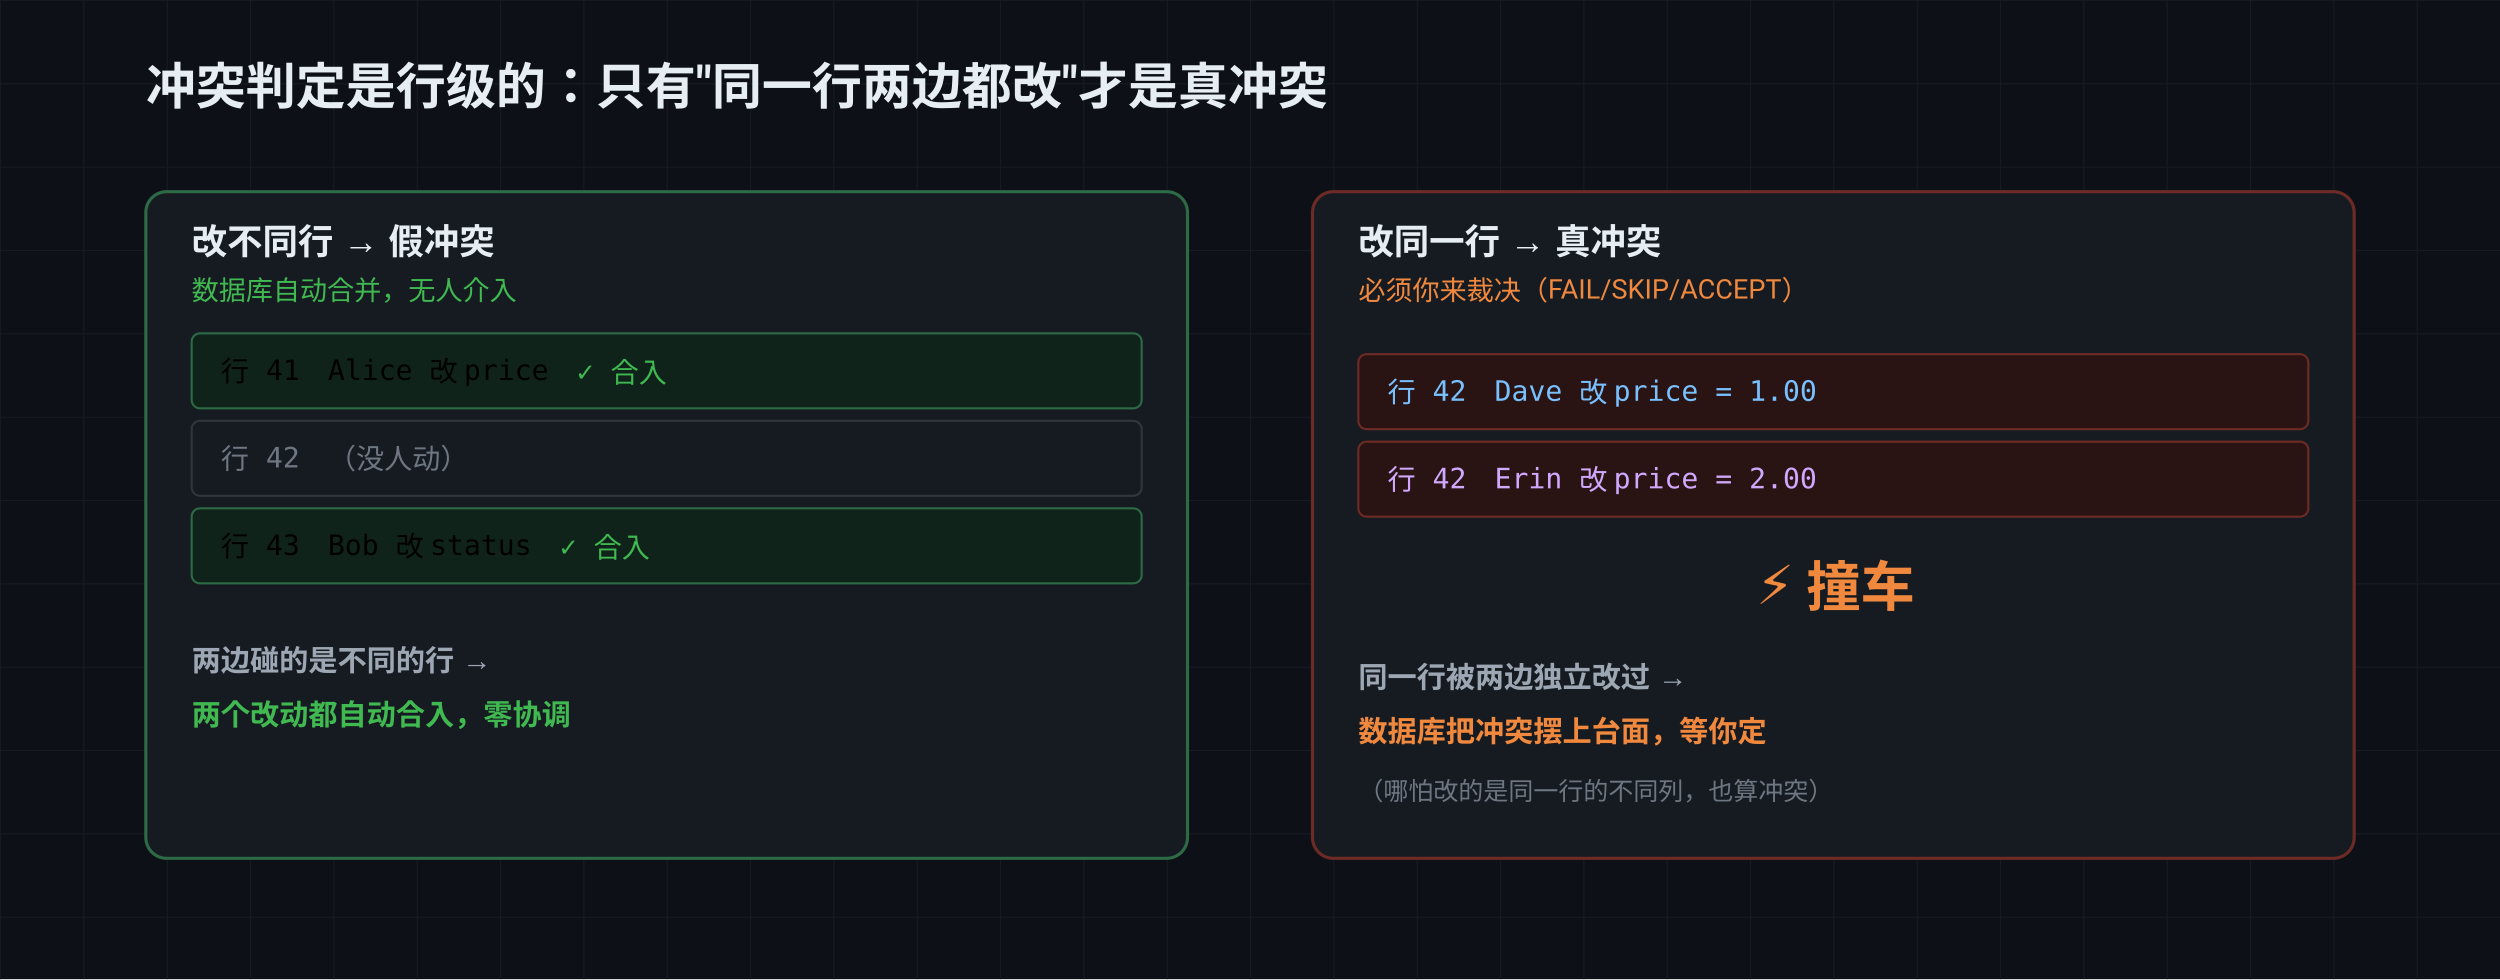
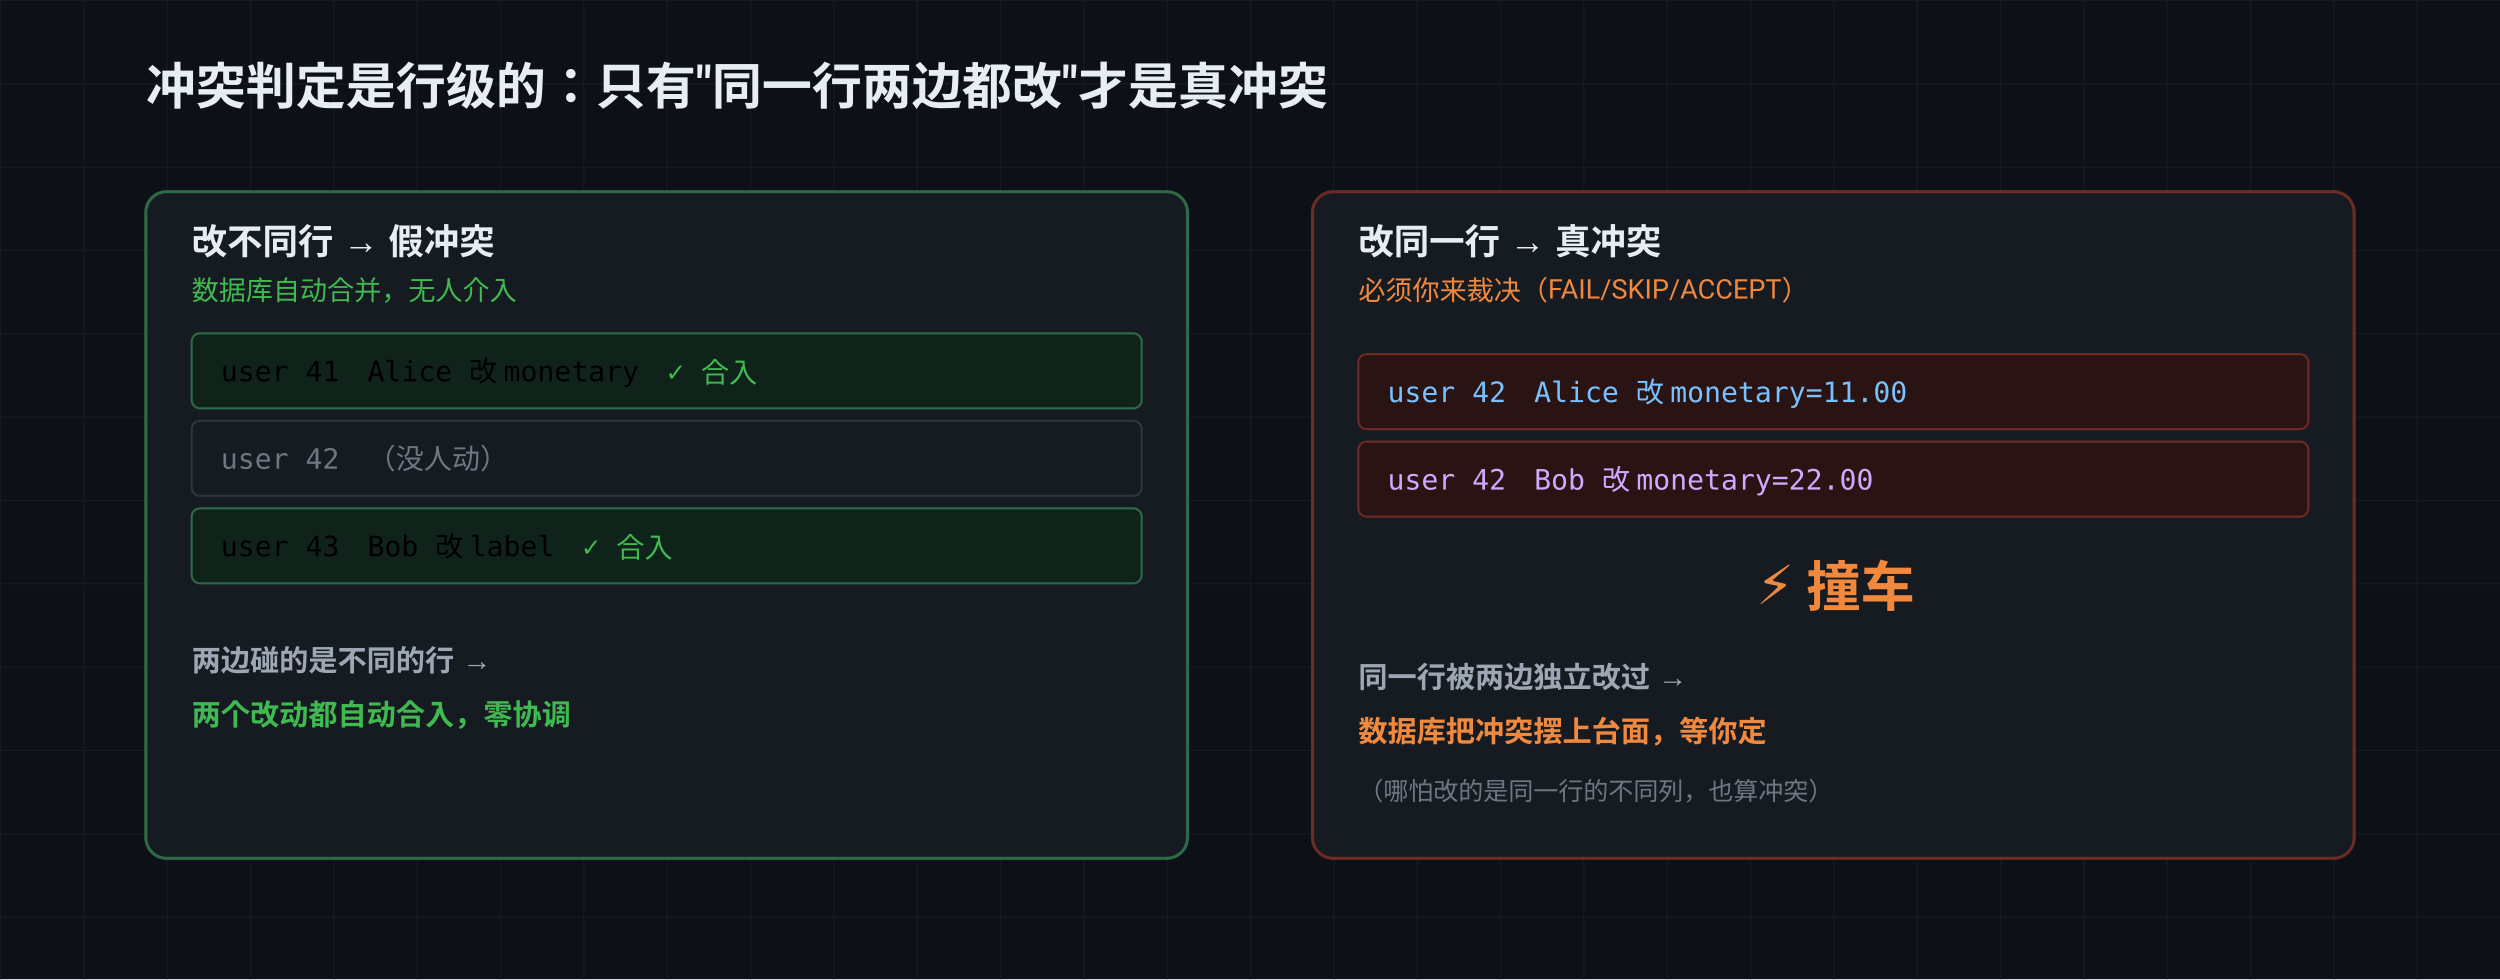
<svg xmlns="http://www.w3.org/2000/svg" viewBox="0 0 1200 470" font-family="-apple-system,'Segoe UI',Roboto,'PingFang SC','Microsoft YaHei',Arial,sans-serif">
  <defs>
    <pattern id="g" width="40" height="40" patternUnits="userSpaceOnUse">
      <path d="M40 0H0V40" fill="none" stroke="#161B22" stroke-width="1" />
    </pattern>
    <style>.mono{font-family:ui-monospace,'SF Mono',Menlo,Consolas,monospace;} .h{fill:#E6EDF3;} .m{fill:#9DA7B3;} .dim{fill:#6E7681;}</style>
  </defs>
  <rect width="1200" height="470" fill="#0D1117" />
  <rect width="1200" height="470" fill="url(#g)" />
  <text x="70" y="50" class="h" font-size="24" font-weight="700">冲突判定是行级的：只有"同一行两边都改"才是真冲突</text>
  <rect x="70" y="92" width="500" height="320" rx="10" fill="#161B22" stroke="#2D6A45" stroke-width="1.5" />
  <text x="92" y="122" class="h" font-size="17" font-weight="700">改不同行 → 假冲突</text>
  <text x="92" y="144" fill="#3FB950" font-size="13">数据库自动合并，无人介入</text>
  <g class="mono" font-size="13.5">
    <rect x="92" y="160" width="456" height="36" rx="4" fill="#10231A" stroke="#2D6A45" />
-     <text x="106" y="183">行 41　Alice 改 price　<tspan fill="#3FB950">✓ 合入</tspan>
+     <text x="106" y="183">user 41　Alice 改 monetary　<tspan fill="#3FB950">✓ 合入</tspan>
    </text>
    <rect x="92" y="202" width="456" height="36" rx="4" fill="#161B22" stroke="#30363D" />
-     <text x="106" y="225" class="dim">行 42　（没人动）</text>
+     <text x="106" y="225" class="dim">user 42　（没人动）</text>
    <rect x="92" y="244" width="456" height="36" rx="4" fill="#10231A" stroke="#2D6A45" />
-     <text x="106" y="267">行 43　Bob 改 status　<tspan fill="#3FB950">✓ 合入</tspan>
+     <text x="106" y="267">user 43　Bob 改 label　<tspan fill="#3FB950">✓ 合入</tspan>
    </text>
  </g>
  <text x="92" y="322" class="m" font-size="14" font-weight="700">两边碰的是不同的行 →</text>
  <text x="92" y="348" fill="#3FB950" font-size="14" font-weight="700">两个改动都自动合入，零协调</text>
  <rect x="630" y="92" width="500" height="320" rx="10" fill="#161B22" stroke="#6E2B25" stroke-width="1.5" />
  <text x="652" y="122" class="h" font-size="17" font-weight="700">改同一行 → 真冲突</text>
  <text x="652" y="144" fill="#F0883E" font-size="13">必须你来裁决（FAIL/SKIP/ACCEPT）</text>
  <g class="mono" font-size="13.5">
    <rect x="652" y="170" width="456" height="36" rx="4" fill="#2A1413" stroke="#6E2B25" />
-     <text x="666" y="193" fill="#79C0FF">行 42　Dave 改 price = 1.00</text>
+     <text x="666" y="193" fill="#79C0FF">user 42　Alice 改 monetary=11.00</text>
    <rect x="652" y="212" width="456" height="36" rx="4" fill="#2A1413" stroke="#6E2B25" />
-     <text x="666" y="235" fill="#D2A8FF">行 42　Erin 改 price = 2.00</text>
+     <text x="666" y="235" fill="#D2A8FF">user 42　Bob 改 monetary=22.00</text>
  </g>
  <text x="881" y="290" fill="#F0883E" font-size="26" font-weight="700" text-anchor="middle">⚡ 撞车</text>
  <text x="652" y="330" class="m" font-size="14" font-weight="700">同一行被两边独立改过 →</text>
  <text x="652" y="356" fill="#F0883E" font-size="14" font-weight="700">数据库把冲突摆上台面，等你定</text>
  <text x="652" y="384" class="dim" font-size="12">（哪怕改的是同一行的不同列，也算冲突）</text>
</svg>
